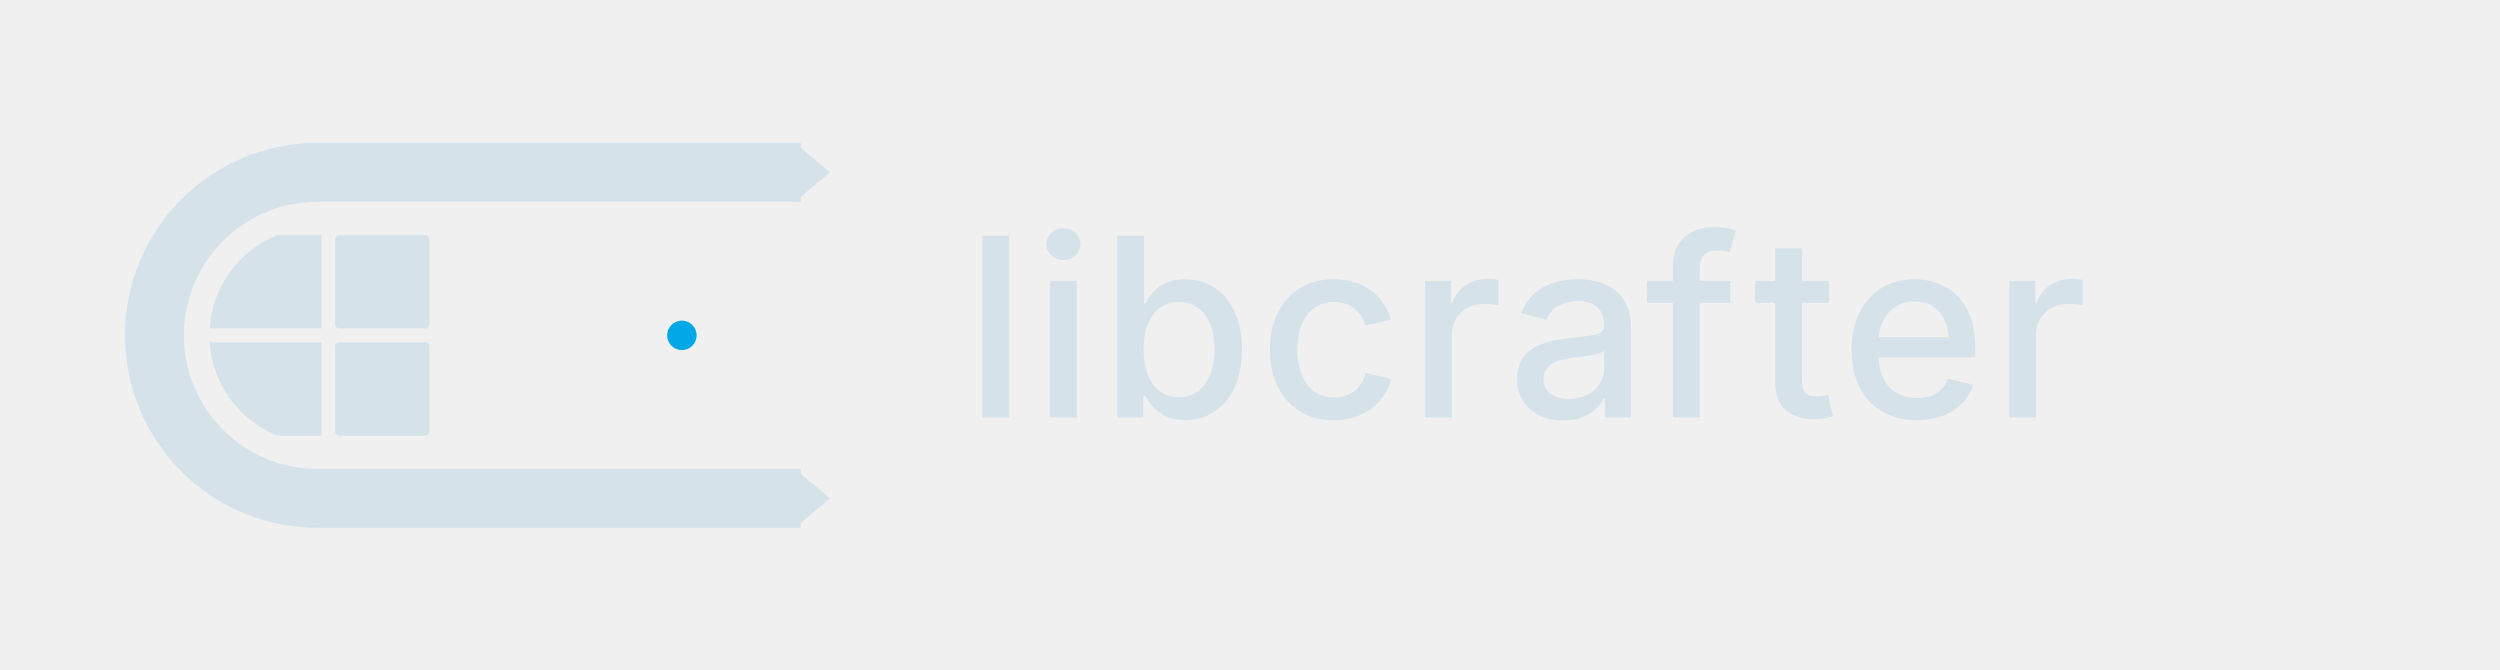
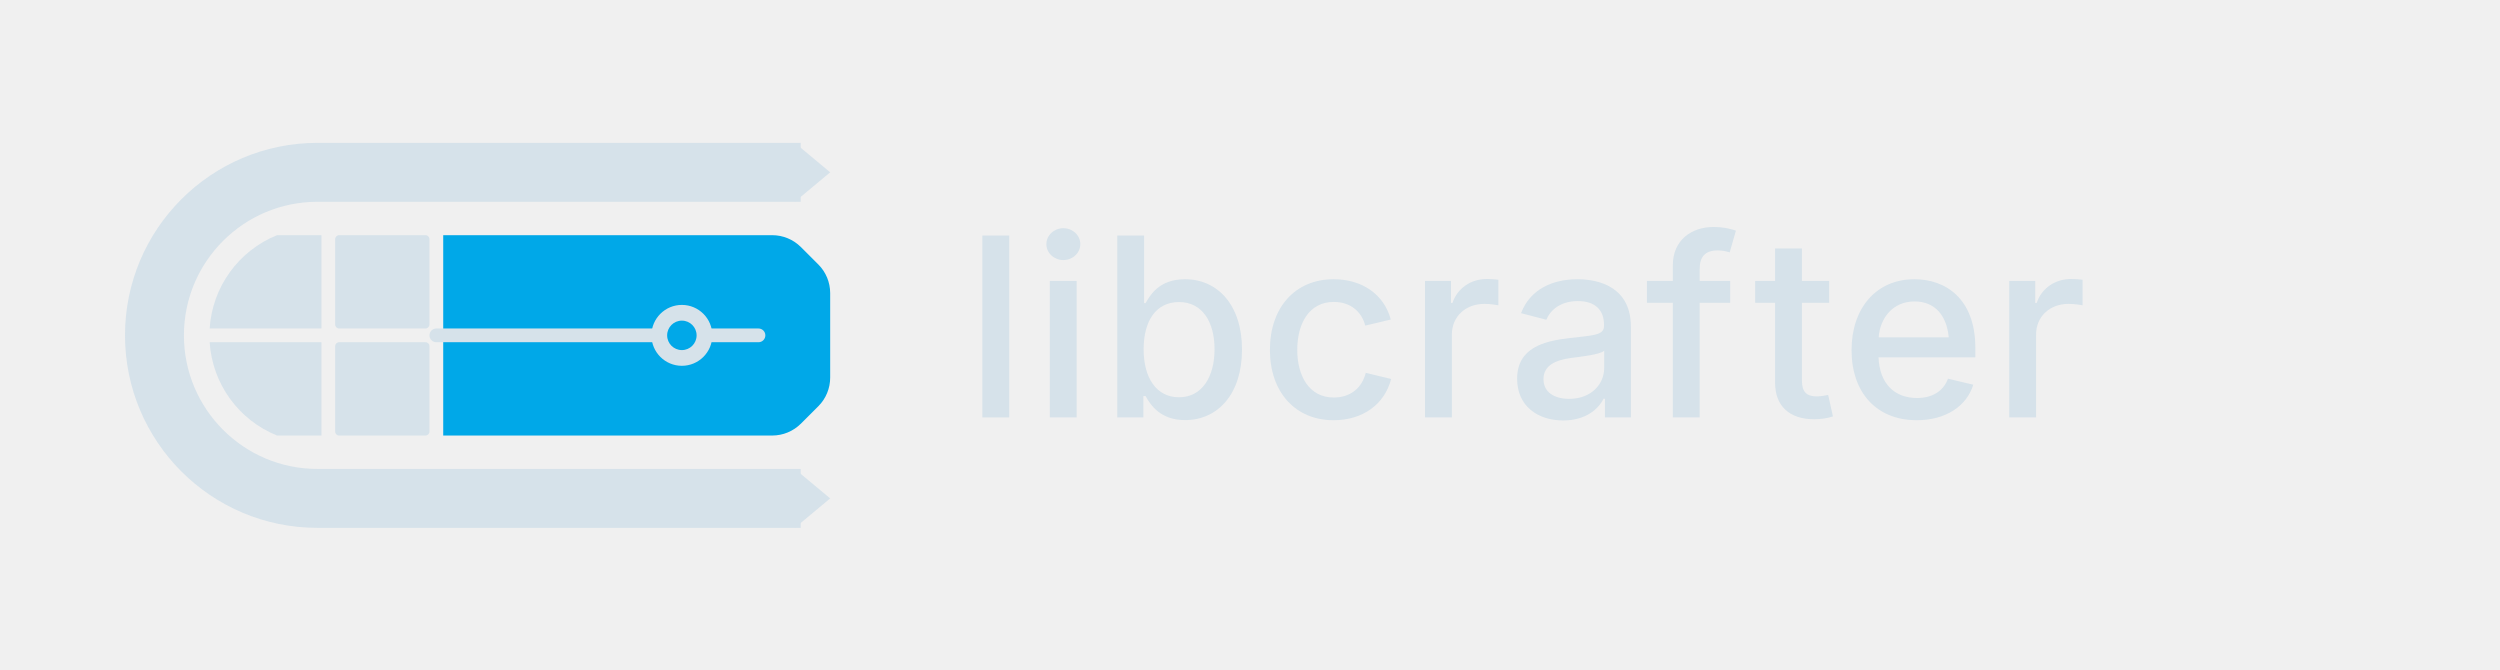
- <svg xmlns="http://www.w3.org/2000/svg" viewBox="0 0 1120 300" role="img" aria-labelledby="title desc" version="1.1" id="svg42">
-   <defs id="defs13">
+ <svg xmlns="http://www.w3.org/2000/svg" viewBox="0 0 1120 300" role="img" aria-labelledby="title desc" version="1.1" id="svg35">
+   <defs id="defs6">
    <style id="style4">
      .navy { fill: #d6e2ea; }
      .navy-stroke { fill: none; stroke: #d6e2ea; stroke-width: 60; stroke-linecap: butt; stroke-linejoin: round; }
      .cyan { fill: #00a8e8; }
      .wordmark {
        fill: #d6e2ea;
        font-family: "Inter", "Segoe UI", Arial, sans-serif;
        font-size: 112px;
        font-weight: 500;
        font-variant-ligatures: none;
        letter-spacing: 2px;
      }
    </style>
-     <mask id="payload-cutouts" maskUnits="userSpaceOnUse">
-       <rect width="1024" height="1024" fill="#fff" id="rect6" />
-       <rect x="466" y="505" width="342" height="14" rx="7" fill="#000" id="rect8" />
-       <circle cx="723" cy="512" r="31" fill="#000" id="circle10" />
-     </mask>
  </defs>
  <g id="mark" transform="matrix(0.44,0,0,0.44,-12.64,-75.04)">
-     <path class="navy-stroke" d="M 844,346 H 352 a 166,166 0 0 0 0,332 h 492" id="path15" />
-     <path class="navy" d="m 838,316 36,30 -36,30 z" id="path17" />
-     <path class="navy" d="m 838,648 36,30 -36,30 z" id="path19" />
-     <path class="navy" d="M 310.8,410 H 356 v 95 H 242.2 a 110,110 0 0 1 68.6,-95 z" id="path21" />
-     <path class="navy" d="M 242.2,519 H 356 v 95 h -45.2 a 110,110 0 0 1 -68.6,-95 z" id="path23" />
-     <path id="rect25" class="navy" style="fill:#d6e2ea" d="m 374,410 h 88 c 2.216,0 4,1.784 4,4 v 87 c 0,2.216 -1.784,4 -4,4 h -88 c -2.216,0 -4,-1.784 -4,-4 v -87 c 0,-2.216 1.784,-4 4,-4 z" />
-     <path id="rect27" class="navy" style="fill:#d6e2ea" d="m 374,519 h 88 c 2.216,0 4,1.784 4,4 v 87 c 0,2.216 -1.784,4 -4,4 h -88 c -2.216,0 -4,-1.784 -4,-4 v -87 c 0,-2.216 1.784,-4 4,-4 z" />
-     <path class="cyan" mask="url(#payload-cutouts)" d="m 480,410 h 335 c 11,0 21.5,4.4 29.3,12.2 l 17.7,17.7 c 7.7,7.7 12,18.2 12,29.1 v 86 c 0,10.9 -4.3,21.4 -12,29.1 l -17.7,17.7 C 836.5,609.6 826,614 815,614 H 480 Z" id="path29" />
-     <path id="circle31" class="cyan" style="fill:#00a8e8" d="m 738,512 a 15,15 0 0 1 -15,15 15,15 0 0 1 -15,-15 15,15 0 0 1 15,-15 15,15 0 0 1 15,15 z" />
+     <path class="navy-stroke" d="M 844,346 H 352 a 166,166 0 0 0 0,332 h 492" id="path8" />
+     <path class="navy" d="m 838,316 36,30 -36,30 z" id="path10" />
+     <path class="navy" d="m 838,648 36,30 -36,30 z" id="path12" />
+     <path class="navy" d="M 310.8,410 H 356 v 95 H 242.2 a 110,110 0 0 1 68.6,-95 z" id="path14" />
+     <path class="navy" d="M 242.2,519 H 356 v 95 h -45.2 a 110,110 0 0 1 -68.6,-95 z" id="path16" />
+     <path id="rect18" class="navy" style="fill:#d6e2ea" d="m 374,410 h 88 c 2.216,0 4,1.784 4,4 v 87 c 0,2.216 -1.784,4 -4,4 h -88 c -2.216,0 -4,-1.784 -4,-4 v -87 c 0,-2.216 1.784,-4 4,-4 z" />
+     <path id="rect20" class="navy" style="fill:#d6e2ea" d="m 374,519 h 88 c 2.216,0 4,1.784 4,4 v 87 c 0,2.216 -1.784,4 -4,4 h -88 c -2.216,0 -4,-1.784 -4,-4 v -87 c 0,-2.216 1.784,-4 4,-4 z" />
+     <path class="cyan" d="m 480,410 h 335 c 11,0 21.5,4.4 29.3,12.2 l 17.7,17.7 c 7.7,7.7 12,18.2 12,29.1 v 86 c 0,10.9 -4.3,21.4 -12,29.1 l -17.7,17.7 C 836.5,609.6 826,614 815,614 H 480 Z" id="path22" />
+     <path class="navy" d="m 473,505 h 328 a 7,7 0 0 1 7,7 7,7 0 0 1 -7,7 H 473 a 7,7 0 0 1 -7,-7 7,7 0 0 1 7,-7 z" id="path26" />
+     <path class="navy" d="m 754,512 a 31,31 0 1 1 -62,0 31,31 0 1 1 62,0 z" id="path28" />
+     <path id="circle24" class="cyan" style="fill:#00a8e8" d="m 738,512 a 15,15 0 0 1 -15,15 15,15 0 0 1 -15,-15 15,15 0 0 1 15,-15 15,15 0 0 1 15,15 z" />
  </g>
-   <g aria-label="libcrafter" id="text40" class="wordmark" style="font-weight:500;font-size:112px;font-family:Inter, 'Segoe UI', Arial, sans-serif;font-variant-ligatures:none;letter-spacing:2px;fill:#d6e2ea">
-     <path d="M 452.125,105.516 H 440.094 V 187 H 452.125 Z" id="path49" />
-     <path d="m 470.312,187 h 12.031 V 125.859 H 470.312 Z m 6.07,-70.492 c 4.156,0 7.602,-3.172 7.602,-7.109 0,-3.992 -3.445,-7.164 -7.602,-7.164 -4.156,0 -7.602,3.172 -7.602,7.164 0,3.938 3.445,7.109 7.602,7.109 z" id="path51" />
-     <path d="m 530.883,188.203 c 14.875,0 25.539,-11.867 25.539,-31.609 0,-19.906 -10.883,-31.5 -25.539,-31.5 -11.43,0 -15.531,6.945 -17.664,10.719 H 512.562 V 105.516 H 500.531 V 187 h 11.703 v -9.57 h 0.984 c 2.133,3.883 6.562,10.773 17.664,10.773 z m -2.68,-10.227 c -10.172,0 -15.859,-8.75 -15.859,-21.492 0,-12.688 5.523,-21.164 15.859,-21.164 10.609,0 15.914,9.133 15.914,21.164 0,12.141 -5.469,21.492 -15.914,21.492 z" id="path53" />
-     <path d="m 597.469,188.258 c 12.852,0 22.805,-6.945 25.758,-18.484 l -11.375,-2.734 c -1.641,6.617 -6.727,11.047 -14.328,11.047 -11.047,0 -16.352,-9.68 -16.352,-21.328 0,-11.812 5.305,-21.492 16.352,-21.492 7.492,0 12.469,4.32 14.109,10.609 l 11.43,-2.734 c -3.008,-11.32 -12.906,-18.047 -25.594,-18.047 -17.227,0 -28.547,12.633 -28.547,31.664 0,18.867 11.32,31.5 28.547,31.5 z" id="path55" />
-     <path d="m 638.406,187 h 12.031 v -37.133 c 0,-8.039 6.125,-13.727 14.547,-13.727 2.516,0 5.414,0.438 6.289,0.656 V 125.312 c -1.258,-0.164 -3.555,-0.328 -5.086,-0.328 -7.164,0 -13.234,4.047 -15.477,10.719 h -0.656 v -9.844 h -11.648 z" id="path57" />
-     <path d="m 700.344,188.367 c 9.898,0 15.695,-4.977 18.047,-9.734 h 0.602 V 187 h 11.648 v -40.578 c 0,-17.664 -14.055,-21.328 -23.898,-21.328 -10.883,0 -21.164,4.266 -25.32,15.203 l 11.32,2.953 c 1.695,-4.156 6.18,-8.367 14.164,-8.367 7.656,0 11.703,3.938 11.703,10.719 v 0.328 c 0,4.32 -4.648,4.266 -15.422,5.523 -11.539,1.312 -23.516,4.375 -23.516,18.266 0,12.031 9.023,18.648 20.672,18.648 z m 2.68,-9.68 c -6.727,0 -11.539,-3.008 -11.539,-8.805 0,-6.289 5.578,-8.586 12.359,-9.516 3.719,-0.492 13.016,-1.477 14.82,-3.227 v 7.82 c 0,7.164 -5.852,13.727 -15.641,13.727 z" id="path59" />
-     <path d="M 775.125,125.859 H 761.453 V 120.5 c 0,-5.359 2.352,-8.312 8.094,-8.312 2.516,0 4.211,0.547 5.359,0.875 l 2.789,-9.734 c -1.641,-0.602 -5.25,-1.641 -10.062,-1.641 -9.68,0 -18.211,5.742 -18.211,17.172 v 7 h -11.594 v 9.789 h 11.594 V 187 h 12.031 V 135.648 H 775.125 Z" id="path61" />
-     <path d="M 819.461,125.859 H 807.266 V 111.312 h -12.031 v 14.547 h -8.914 v 9.789 h 8.914 v 35.82 c 0,10.391 6.398,16.352 17.5,16.352 2.789,0 5.852,-0.383 8.422,-1.258 l -2.133,-9.625 c -1.477,0.328 -3.828,0.656 -5.086,0.656 -4.758,0 -6.672,-2.188 -6.672,-7.109 v -34.836 h 12.195 z" id="path63" />
-     <path d="m 858.703,188.258 c 13.07,0 22.422,-6.398 25.32,-15.914 l -11.32,-2.68 c -2.133,5.688 -7.164,8.641 -13.891,8.641 -10.008,0 -16.789,-6.398 -17.227,-18.211 h 43.367 v -4.266 c 0,-22.039 -13.344,-30.734 -27.289,-30.734 -17.117,0 -28.164,12.961 -28.164,31.773 0,18.977 11.156,31.391 29.203,31.391 z M 841.641,151.125 c 0.656,-8.805 6.453,-16.078 16.078,-16.078 9.242,0 14.438,6.453 15.312,16.078 z" id="path65" />
-     <path d="m 900.133,187 h 12.031 v -37.133 c 0,-8.039 6.125,-13.727 14.547,-13.727 2.516,0 5.414,0.438 6.289,0.656 V 125.312 c -1.258,-0.164 -3.555,-0.328 -5.086,-0.328 -7.164,0 -13.234,4.047 -15.477,10.719 h -0.656 v -9.844 h -11.648 z" id="path67" />
+   <g aria-label="libcrafter" id="text33" class="wordmark" style="font-weight:500;font-size:112px;font-family:Inter, 'Segoe UI', Arial, sans-serif;font-variant-ligatures:none;letter-spacing:2px;fill:#d6e2ea">
+     <path d="M 452.125,105.516 H 440.094 V 187 H 452.125 Z" id="path42" />
+     <path d="m 470.312,187 h 12.031 V 125.859 H 470.312 Z m 6.07,-70.492 c 4.156,0 7.602,-3.172 7.602,-7.109 0,-3.992 -3.445,-7.164 -7.602,-7.164 -4.156,0 -7.602,3.172 -7.602,7.164 0,3.938 3.445,7.109 7.602,7.109 z" id="path44" />
+     <path d="m 530.883,188.203 c 14.875,0 25.539,-11.867 25.539,-31.609 0,-19.906 -10.883,-31.5 -25.539,-31.5 -11.43,0 -15.531,6.945 -17.664,10.719 H 512.562 V 105.516 H 500.531 V 187 h 11.703 v -9.57 h 0.984 c 2.133,3.883 6.562,10.773 17.664,10.773 z m -2.68,-10.227 c -10.172,0 -15.859,-8.75 -15.859,-21.492 0,-12.688 5.523,-21.164 15.859,-21.164 10.609,0 15.914,9.133 15.914,21.164 0,12.141 -5.469,21.492 -15.914,21.492 z" id="path46" />
+     <path d="m 597.469,188.258 c 12.852,0 22.805,-6.945 25.758,-18.484 l -11.375,-2.734 c -1.641,6.617 -6.727,11.047 -14.328,11.047 -11.047,0 -16.352,-9.68 -16.352,-21.328 0,-11.812 5.305,-21.492 16.352,-21.492 7.492,0 12.469,4.32 14.109,10.609 l 11.43,-2.734 c -3.008,-11.32 -12.906,-18.047 -25.594,-18.047 -17.227,0 -28.547,12.633 -28.547,31.664 0,18.867 11.32,31.5 28.547,31.5 z" id="path48" />
+     <path d="m 638.406,187 h 12.031 v -37.133 c 0,-8.039 6.125,-13.727 14.547,-13.727 2.516,0 5.414,0.438 6.289,0.656 V 125.312 c -1.258,-0.164 -3.555,-0.328 -5.086,-0.328 -7.164,0 -13.234,4.047 -15.477,10.719 h -0.656 v -9.844 h -11.648 z" id="path50" />
+     <path d="m 700.344,188.367 c 9.898,0 15.695,-4.977 18.047,-9.734 h 0.602 V 187 h 11.648 v -40.578 c 0,-17.664 -14.055,-21.328 -23.898,-21.328 -10.883,0 -21.164,4.266 -25.32,15.203 l 11.32,2.953 c 1.695,-4.156 6.18,-8.367 14.164,-8.367 7.656,0 11.703,3.938 11.703,10.719 v 0.328 c 0,4.32 -4.648,4.266 -15.422,5.523 -11.539,1.312 -23.516,4.375 -23.516,18.266 0,12.031 9.023,18.648 20.672,18.648 z m 2.68,-9.68 c -6.727,0 -11.539,-3.008 -11.539,-8.805 0,-6.289 5.578,-8.586 12.359,-9.516 3.719,-0.492 13.016,-1.477 14.82,-3.227 v 7.82 c 0,7.164 -5.852,13.727 -15.641,13.727 z" id="path52" />
+     <path d="M 775.125,125.859 H 761.453 V 120.5 c 0,-5.359 2.352,-8.312 8.094,-8.312 2.516,0 4.211,0.547 5.359,0.875 l 2.789,-9.734 c -1.641,-0.602 -5.25,-1.641 -10.062,-1.641 -9.68,0 -18.211,5.742 -18.211,17.172 v 7 h -11.594 v 9.789 h 11.594 V 187 h 12.031 V 135.648 H 775.125 Z" id="path54" />
+     <path d="M 819.461,125.859 H 807.266 V 111.312 h -12.031 v 14.547 h -8.914 v 9.789 h 8.914 v 35.82 c 0,10.391 6.398,16.352 17.5,16.352 2.789,0 5.852,-0.383 8.422,-1.258 l -2.133,-9.625 c -1.477,0.328 -3.828,0.656 -5.086,0.656 -4.758,0 -6.672,-2.188 -6.672,-7.109 v -34.836 h 12.195 z" id="path56" />
+     <path d="m 858.703,188.258 c 13.07,0 22.422,-6.398 25.32,-15.914 l -11.32,-2.68 c -2.133,5.688 -7.164,8.641 -13.891,8.641 -10.008,0 -16.789,-6.398 -17.227,-18.211 h 43.367 v -4.266 c 0,-22.039 -13.344,-30.734 -27.289,-30.734 -17.117,0 -28.164,12.961 -28.164,31.773 0,18.977 11.156,31.391 29.203,31.391 z M 841.641,151.125 c 0.656,-8.805 6.453,-16.078 16.078,-16.078 9.242,0 14.438,6.453 15.312,16.078 z" id="path58" />
+     <path d="m 900.133,187 h 12.031 v -37.133 c 0,-8.039 6.125,-13.727 14.547,-13.727 2.516,0 5.414,0.438 6.289,0.656 V 125.312 c -1.258,-0.164 -3.555,-0.328 -5.086,-0.328 -7.164,0 -13.234,4.047 -15.477,10.719 h -0.656 v -9.844 h -11.648 z" id="path60" />
  </g>
</svg>
